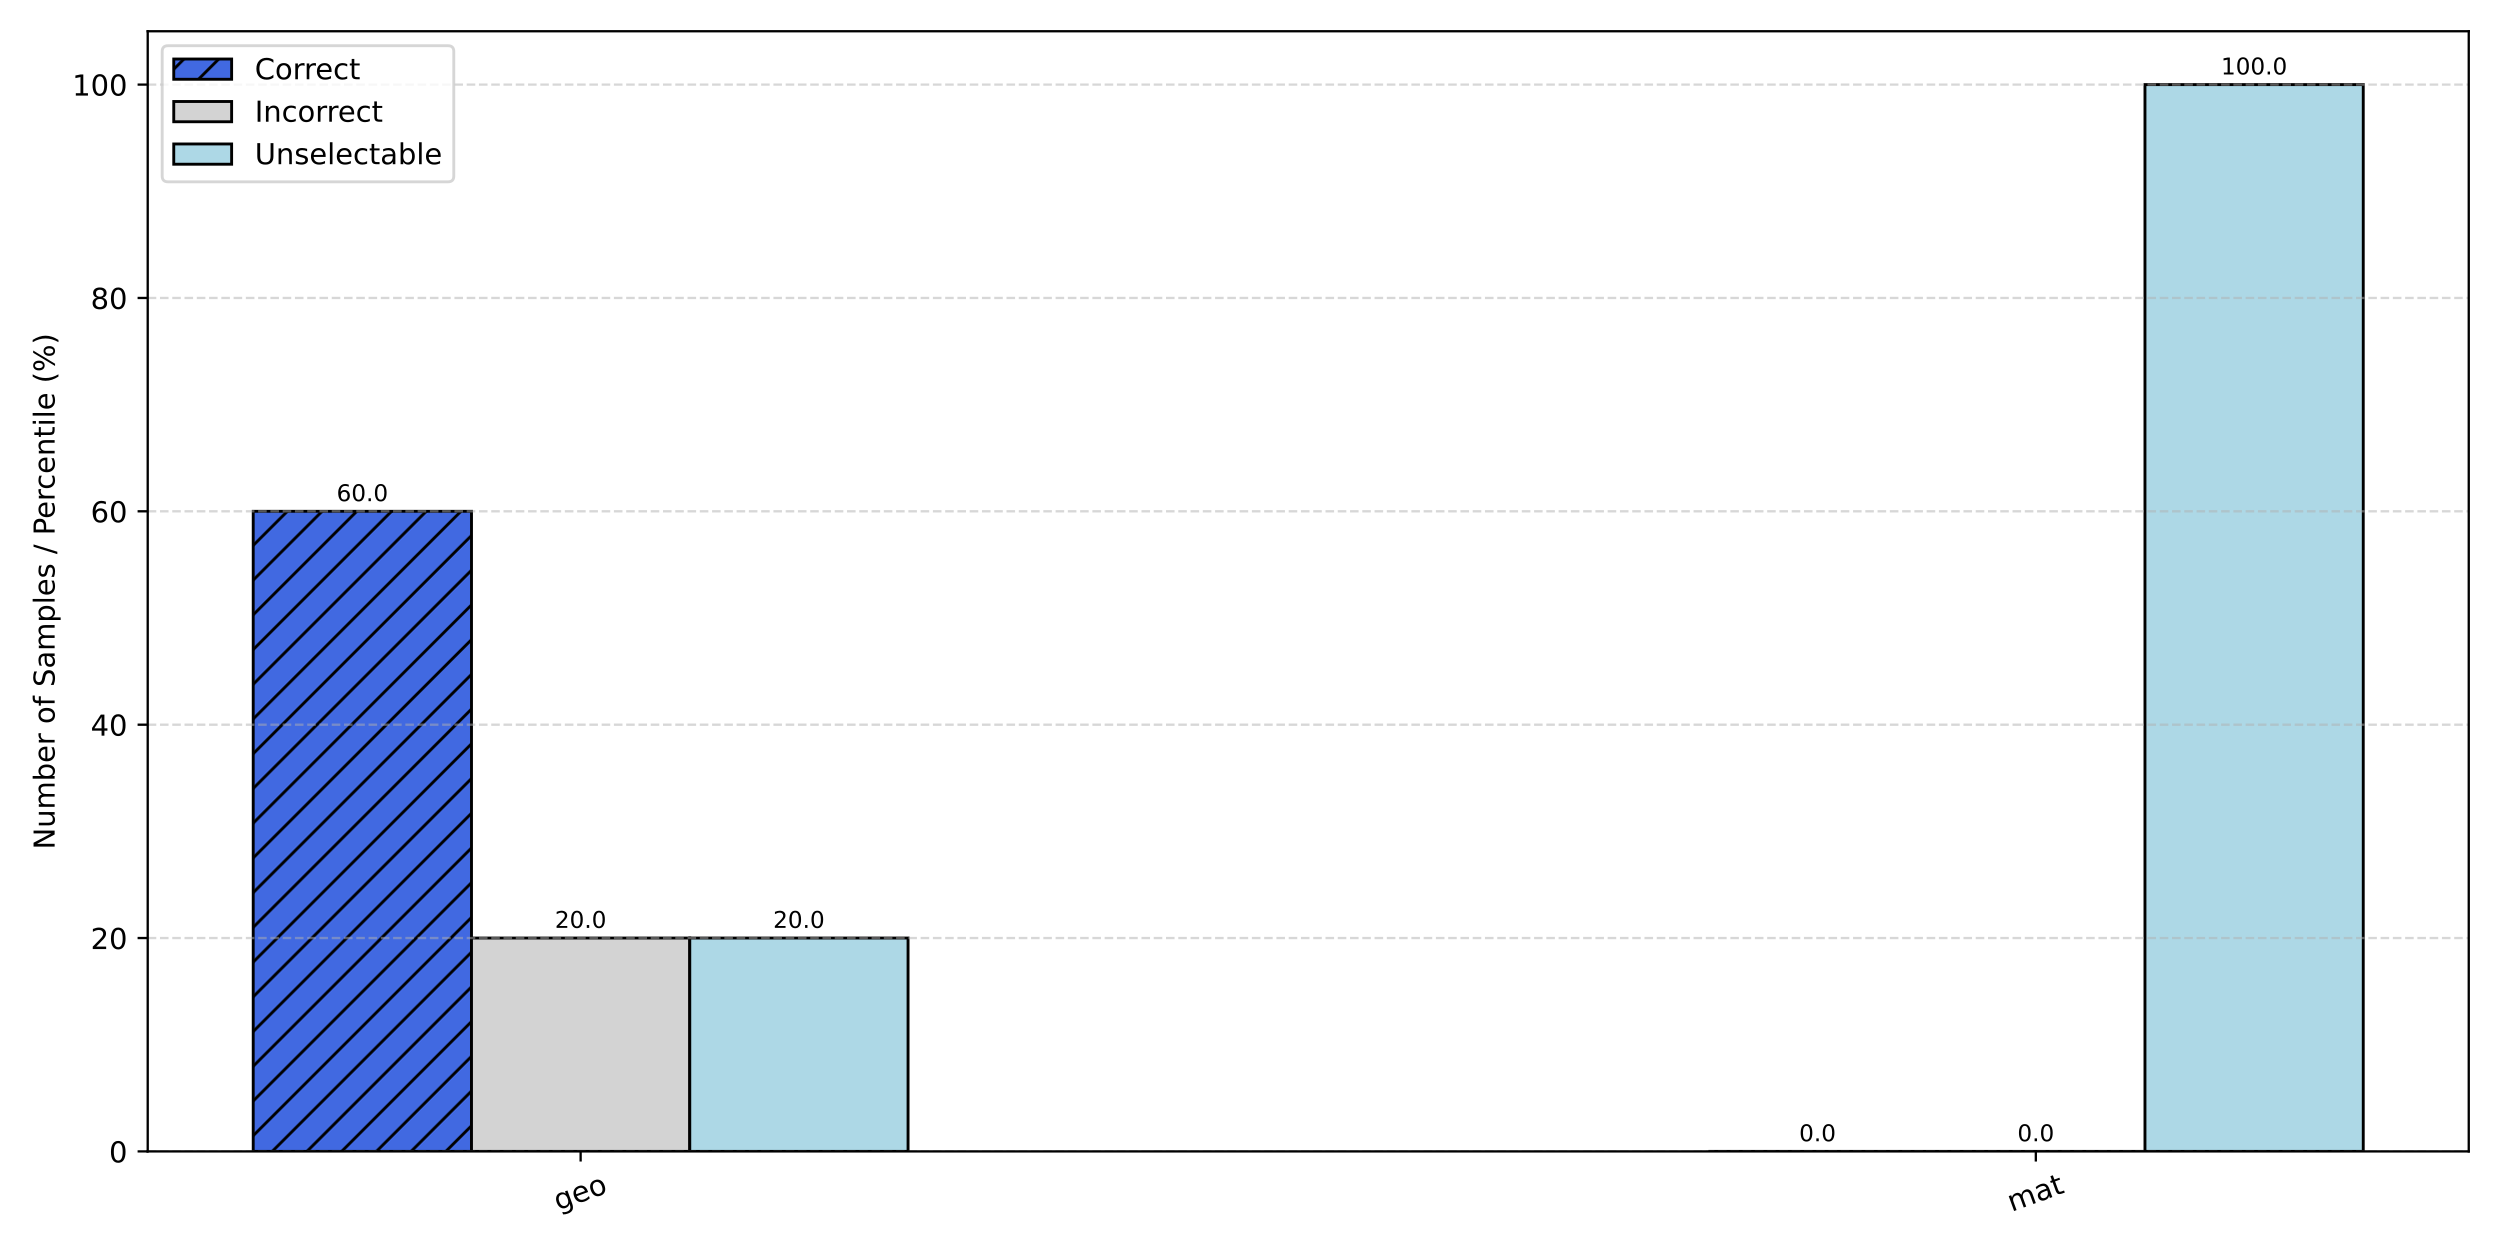
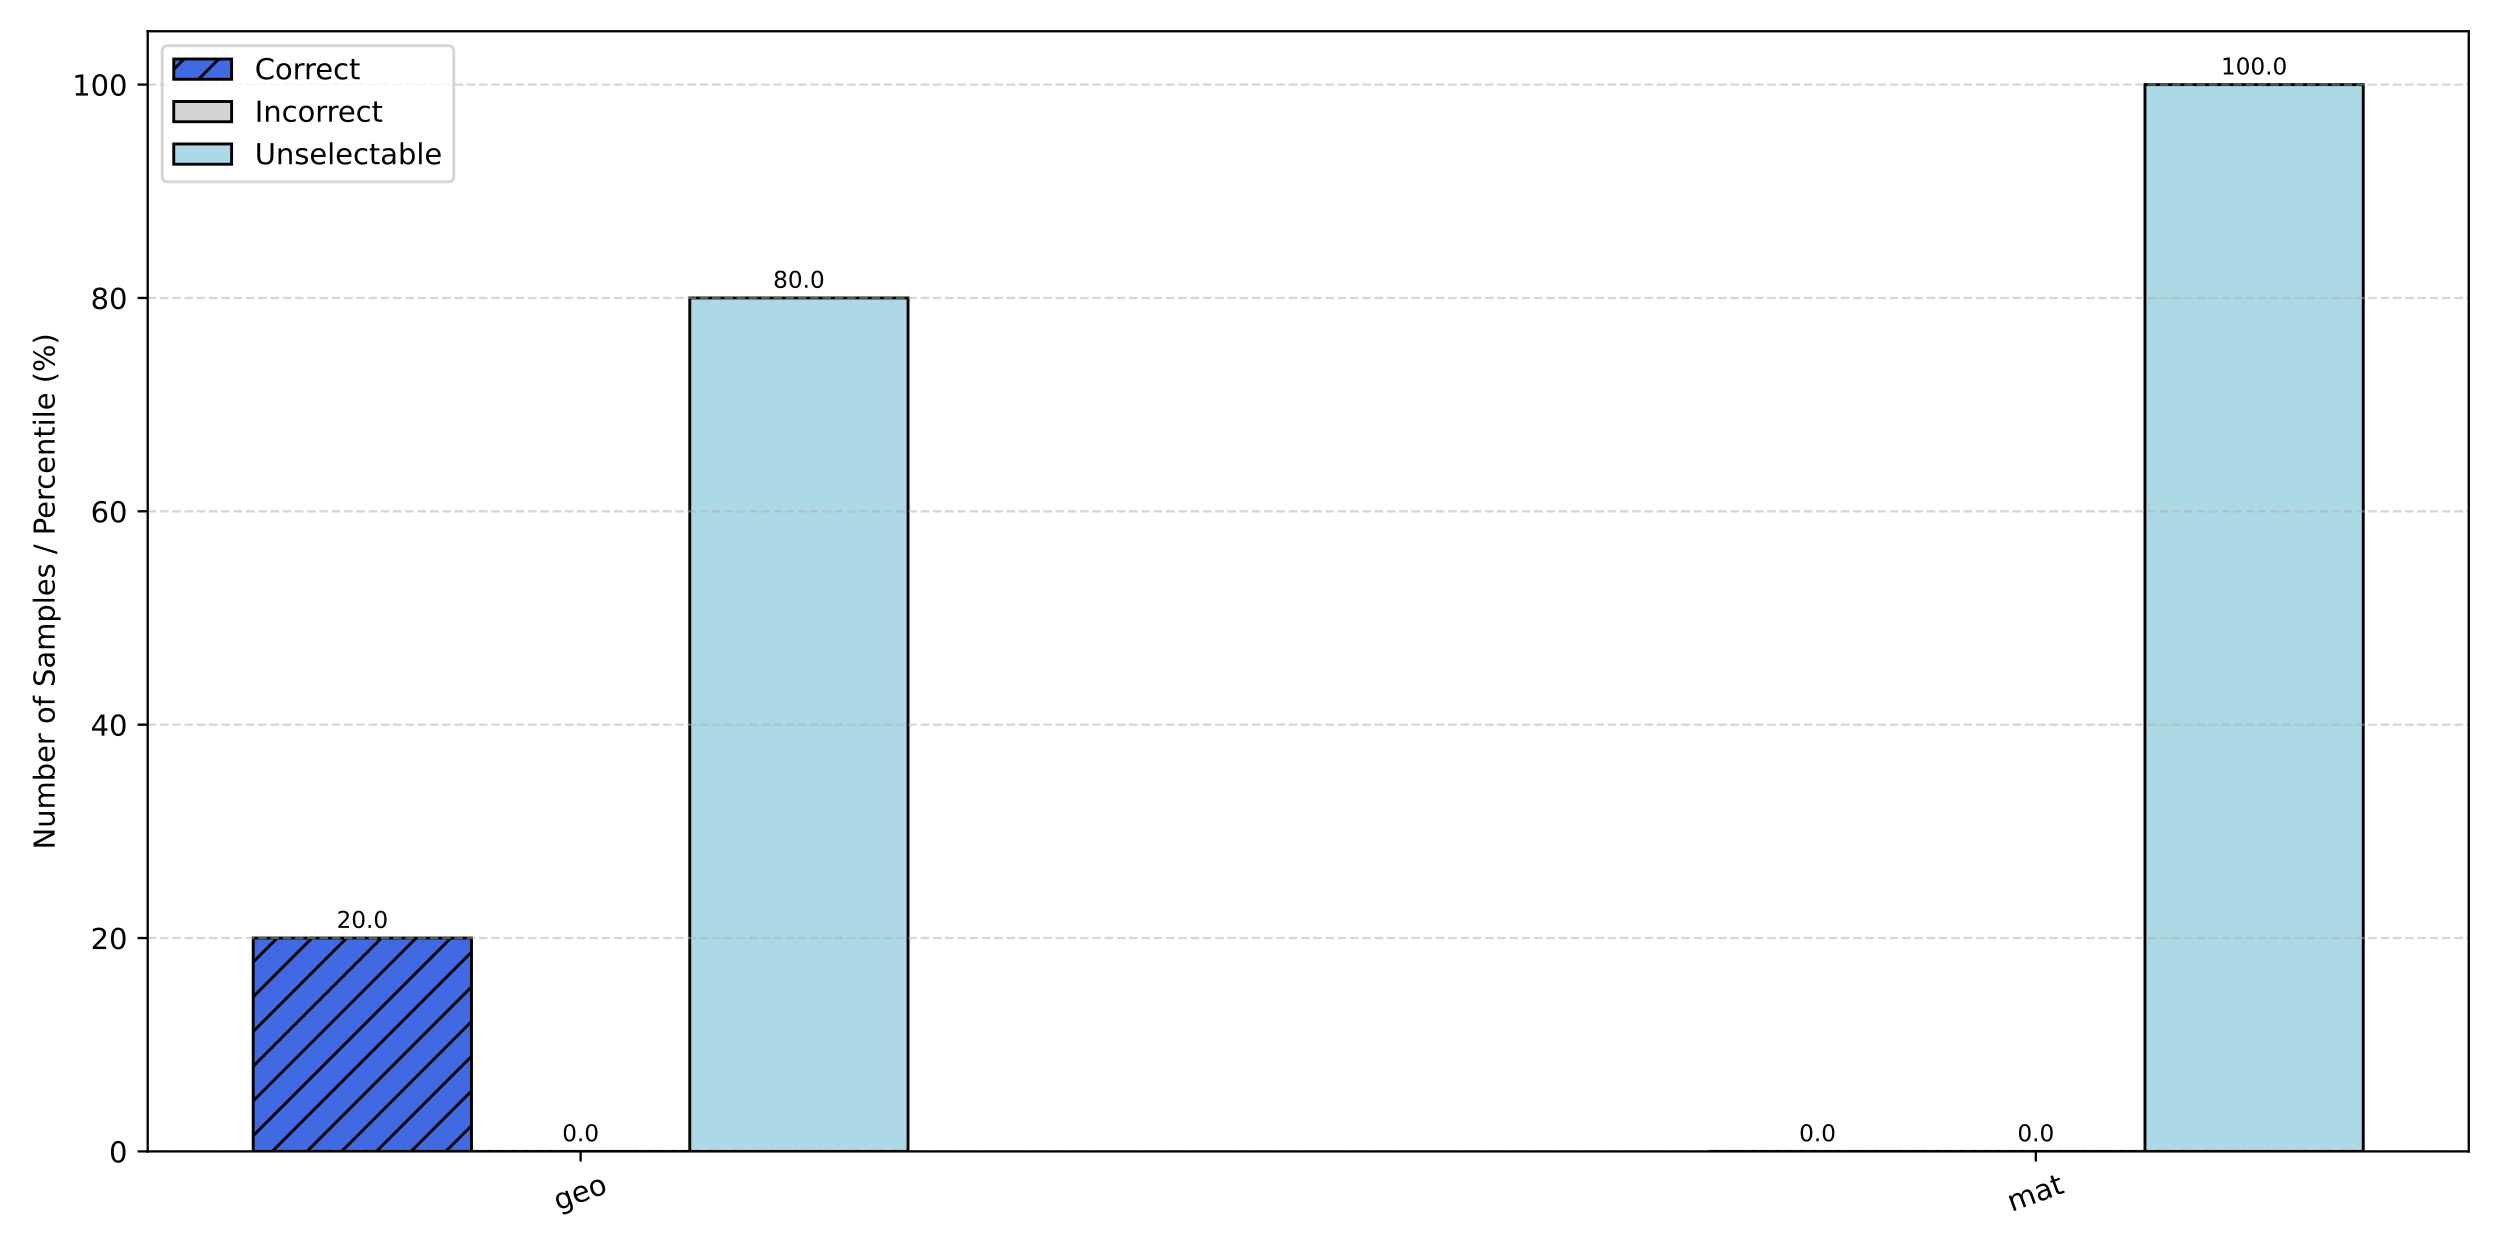
<svg xmlns="http://www.w3.org/2000/svg" xmlns:xlink="http://www.w3.org/1999/xlink" width="864pt" height="432pt" viewBox="0 0 864 432" version="1.1">
  <defs>
    <style type="text/css">*{stroke-linejoin: round; stroke-linecap: butt}</style>
  </defs>
  <g id="figure_1">
    <g id="patch_1">
      <path d="M 0 432  L 864 432  L 864 0  L 0 0  z " style="fill: #ffffff" />
    </g>
    <g id="axes_1">
      <g id="patch_2">
        <path d="M 51.05 397.925  L 853.2 397.925  L 853.2 10.8  L 51.05 10.8  z " style="fill: #ffffff" />
      </g>
      <g id="patch_3">
-         <path d="M 87.511 397.925  L 162.949 397.925  L 162.949 176.711  L 87.511 176.711  z " clip-path="url(#p637eb52124)" style="fill: url(#h9c5ceef03a); stroke: #000000; stroke-linejoin: miter" />
+         <path d="M 87.511 397.925  L 162.949 397.925  L 162.949 324.187  L 87.511 324.187  z " clip-path="url(#p7fa73e9536)" style="fill: url(#hb786117724); stroke: #000000; stroke-linejoin: miter" />
      </g>
      <g id="patch_4">
-         <path d="M 590.427 397.925  L 665.864 397.925  L 665.864 397.925  L 590.427 397.925  z " clip-path="url(#p637eb52124)" style="fill: url(#h9c5ceef03a); stroke: #000000; stroke-linejoin: miter" />
+         <path d="M 590.427 397.925  L 665.864 397.925  L 665.864 397.925  L 590.427 397.925  z " clip-path="url(#p7fa73e9536)" style="fill: url(#hb786117724); stroke: #000000; stroke-linejoin: miter" />
      </g>
      <g id="patch_5">
-         <path d="M 162.949 397.925  L 238.386 397.925  L 238.386 324.187  L 162.949 324.187  z " clip-path="url(#p637eb52124)" style="fill: #d3d3d3; stroke: #000000; stroke-linejoin: miter" />
+         <path d="M 162.949 397.925  L 238.386 397.925  L 238.386 397.925  L 162.949 397.925  z " clip-path="url(#p7fa73e9536)" style="fill: #d3d3d3; stroke: #000000; stroke-linejoin: miter" />
      </g>
      <g id="patch_6">
-         <path d="M 665.864 397.925  L 741.301 397.925  L 741.301 397.925  L 665.864 397.925  z " clip-path="url(#p637eb52124)" style="fill: #d3d3d3; stroke: #000000; stroke-linejoin: miter" />
+         <path d="M 665.864 397.925  L 741.301 397.925  L 741.301 397.925  L 665.864 397.925  z " clip-path="url(#p7fa73e9536)" style="fill: #d3d3d3; stroke: #000000; stroke-linejoin: miter" />
      </g>
      <g id="patch_7">
-         <path d="M 238.386 397.925  L 313.823 397.925  L 313.823 324.187  L 238.386 324.187  z " clip-path="url(#p637eb52124)" style="fill: #add8e6; stroke: #000000; stroke-linejoin: miter" />
+         <path d="M 238.386 397.925  L 313.823 397.925  L 313.823 102.973  L 238.386 102.973  z " clip-path="url(#p7fa73e9536)" style="fill: #add8e6; stroke: #000000; stroke-linejoin: miter" />
      </g>
      <g id="patch_8">
-         <path d="M 741.301 397.925  L 816.739 397.925  L 816.739 29.235  L 741.301 29.235  z " clip-path="url(#p637eb52124)" style="fill: #add8e6; stroke: #000000; stroke-linejoin: miter" />
+         <path d="M 741.301 397.925  L 816.739 397.925  L 816.739 29.235  L 741.301 29.235  z " clip-path="url(#p7fa73e9536)" style="fill: #add8e6; stroke: #000000; stroke-linejoin: miter" />
      </g>
      <g id="matplotlib.axis_1">
        <g id="xtick_1">
          <g id="line2d_1">
            <defs>
-               <path id="m7e35234bfe" d="M 0 0  L 0 3.5  " style="stroke: #000000; stroke-width: 0.8" />
-             </defs>
-             <g>
-               <use xlink:href="#m7e35234bfe" x="200.667" y="397.925" style="stroke: #000000; stroke-width: 0.8" />
+               <path id="m354544e86c" d="M 0 0  L 0 3.5  " style="stroke: #000000; stroke-width: 0.8" />
+             </defs>
+             <g>
+               <use xlink:href="#m354544e86c" x="200.667" y="397.925" style="stroke: #000000; stroke-width: 0.8" />
            </g>
          </g>
          <g id="text_1">
            <g transform="translate(192.8624 418.4338) rotate(-20) scale(0.1 -0.1)">
              <defs>
                <path id="DejaVuSans-67" d="M 2906 1791  Q 2906 2416 2648 2759  Q 2391 3103 1925 3103  Q 1463 3103 1205 2759  Q 947 2416 947 1791  Q 947 1169 1205 825  Q 1463 481 1925 481  Q 2391 481 2648 825  Q 2906 1169 2906 1791  z M 3481 434  Q 3481 -459 3084 -895  Q 2688 -1331 1869 -1331  Q 1566 -1331 1297 -1286  Q 1028 -1241 775 -1147  L 775 -588  Q 1028 -725 1275 -790  Q 1522 -856 1778 -856  Q 2344 -856 2625 -561  Q 2906 -266 2906 331  L 2906 616  Q 2728 306 2450 153  Q 2172 0 1784 0  Q 1141 0 747 490  Q 353 981 353 1791  Q 353 2603 747 3093  Q 1141 3584 1784 3584  Q 2172 3584 2450 3431  Q 2728 3278 2906 2969  L 2906 3500  L 3481 3500  L 3481 434  z " transform="scale(0.015625)" />
                <path id="DejaVuSans-65" d="M 3597 1894  L 3597 1613  L 953 1613  Q 991 1019 1311 708  Q 1631 397 2203 397  Q 2534 397 2845 478  Q 3156 559 3463 722  L 3463 178  Q 3153 47 2828 -22  Q 2503 -91 2169 -91  Q 1331 -91 842 396  Q 353 884 353 1716  Q 353 2575 817 3079  Q 1281 3584 2069 3584  Q 2775 3584 3186 3129  Q 3597 2675 3597 1894  z M 3022 2063  Q 3016 2534 2758 2815  Q 2500 3097 2075 3097  Q 1594 3097 1305 2825  Q 1016 2553 972 2059  L 3022 2063  z " transform="scale(0.015625)" />
                <path id="DejaVuSans-6f" d="M 1959 3097  Q 1497 3097 1228 2736  Q 959 2375 959 1747  Q 959 1119 1226 758  Q 1494 397 1959 397  Q 2419 397 2687 759  Q 2956 1122 2956 1747  Q 2956 2369 2687 2733  Q 2419 3097 1959 3097  z M 1959 3584  Q 2709 3584 3137 3096  Q 3566 2609 3566 1747  Q 3566 888 3137 398  Q 2709 -91 1959 -91  Q 1206 -91 779 398  Q 353 888 353 1747  Q 353 2609 779 3096  Q 1206 3584 1959 3584  z " transform="scale(0.015625)" />
              </defs>
              <use xlink:href="#DejaVuSans-67" />
              <use xlink:href="#DejaVuSans-65" transform="translate(63.47656 0)" />
              <use xlink:href="#DejaVuSans-6f" transform="translate(125 0)" />
            </g>
          </g>
        </g>
        <g id="xtick_2">
          <g id="line2d_2">
            <g>
-               <use xlink:href="#m7e35234bfe" x="703.583" y="397.925" style="stroke: #000000; stroke-width: 0.8" />
+               <use xlink:href="#m354544e86c" x="703.583" y="397.925" style="stroke: #000000; stroke-width: 0.8" />
            </g>
          </g>
          <g id="text_2">
            <g transform="translate(695.2286 418.8336) rotate(-20) scale(0.1 -0.1)">
              <defs>
                <path id="DejaVuSans-6d" d="M 3328 2828  Q 3544 3216 3844 3400  Q 4144 3584 4550 3584  Q 5097 3584 5394 3201  Q 5691 2819 5691 2113  L 5691 0  L 5113 0  L 5113 2094  Q 5113 2597 4934 2840  Q 4756 3084 4391 3084  Q 3944 3084 3684 2787  Q 3425 2491 3425 1978  L 3425 0  L 2847 0  L 2847 2094  Q 2847 2600 2669 2842  Q 2491 3084 2119 3084  Q 1678 3084 1418 2786  Q 1159 2488 1159 1978  L 1159 0  L 581 0  L 581 3500  L 1159 3500  L 1159 2956  Q 1356 3278 1631 3431  Q 1906 3584 2284 3584  Q 2666 3584 2933 3390  Q 3200 3197 3328 2828  z " transform="scale(0.015625)" />
                <path id="DejaVuSans-61" d="M 2194 1759  Q 1497 1759 1228 1600  Q 959 1441 959 1056  Q 959 750 1161 570  Q 1363 391 1709 391  Q 2188 391 2477 730  Q 2766 1069 2766 1631  L 2766 1759  L 2194 1759  z M 3341 1997  L 3341 0  L 2766 0  L 2766 531  Q 2569 213 2275 61  Q 1981 -91 1556 -91  Q 1019 -91 701 211  Q 384 513 384 1019  Q 384 1609 779 1909  Q 1175 2209 1959 2209  L 2766 2209  L 2766 2266  Q 2766 2663 2505 2880  Q 2244 3097 1772 3097  Q 1472 3097 1187 3025  Q 903 2953 641 2809  L 641 3341  Q 956 3463 1253 3523  Q 1550 3584 1831 3584  Q 2591 3584 2966 3190  Q 3341 2797 3341 1997  z " transform="scale(0.015625)" />
                <path id="DejaVuSans-74" d="M 1172 4494  L 1172 3500  L 2356 3500  L 2356 3053  L 1172 3053  L 1172 1153  Q 1172 725 1289 603  Q 1406 481 1766 481  L 2356 481  L 2356 0  L 1766 0  Q 1100 0 847 248  Q 594 497 594 1153  L 594 3053  L 172 3053  L 172 3500  L 594 3500  L 594 4494  L 1172 4494  z " transform="scale(0.015625)" />
              </defs>
              <use xlink:href="#DejaVuSans-6d" />
              <use xlink:href="#DejaVuSans-61" transform="translate(97.41211 0)" />
              <use xlink:href="#DejaVuSans-74" transform="translate(158.6914 0)" />
            </g>
          </g>
        </g>
      </g>
      <g id="matplotlib.axis_2">
        <g id="ytick_1">
          <g id="line2d_3">
-             <path d="M 51.05 397.925  L 853.2 397.925  " clip-path="url(#p637eb52124)" style="fill: none; stroke-dasharray: 2.96,1.28; stroke-dashoffset: 0; stroke: #b0b0b0; stroke-opacity: 0.5; stroke-width: 0.8" />
+             <path d="M 51.05 397.925  L 853.2 397.925  " clip-path="url(#p7fa73e9536)" style="fill: none; stroke-dasharray: 2.96,1.28; stroke-dashoffset: 0; stroke: #b0b0b0; stroke-opacity: 0.5; stroke-width: 0.8" />
          </g>
          <g id="line2d_4">
            <defs>
-               <path id="mbb64a65365" d="M 0 0  L -3.5 0  " style="stroke: #000000; stroke-width: 0.8" />
-             </defs>
-             <g>
-               <use xlink:href="#mbb64a65365" x="51.05" y="397.925" style="stroke: #000000; stroke-width: 0.8" />
+               <path id="m15b16043b3" d="M 0 0  L -3.5 0  " style="stroke: #000000; stroke-width: 0.8" />
+             </defs>
+             <g>
+               <use xlink:href="#m15b16043b3" x="51.05" y="397.925" style="stroke: #000000; stroke-width: 0.8" />
            </g>
          </g>
          <g id="text_3">
            <g transform="translate(37.6875 401.7243) scale(0.1 -0.1)">
              <defs>
                <path id="DejaVuSans-30" d="M 2034 4250  Q 1547 4250 1301 3770  Q 1056 3291 1056 2328  Q 1056 1369 1301 889  Q 1547 409 2034 409  Q 2525 409 2770 889  Q 3016 1369 3016 2328  Q 3016 3291 2770 3770  Q 2525 4250 2034 4250  z M 2034 4750  Q 2819 4750 3233 4129  Q 3647 3509 3647 2328  Q 3647 1150 3233 529  Q 2819 -91 2034 -91  Q 1250 -91 836 529  Q 422 1150 422 2328  Q 422 3509 836 4129  Q 1250 4750 2034 4750  z " transform="scale(0.015625)" />
              </defs>
              <use xlink:href="#DejaVuSans-30" />
            </g>
          </g>
        </g>
        <g id="ytick_2">
          <g id="line2d_5">
-             <path d="M 51.05 324.187  L 853.2 324.187  " clip-path="url(#p637eb52124)" style="fill: none; stroke-dasharray: 2.96,1.28; stroke-dashoffset: 0; stroke: #b0b0b0; stroke-opacity: 0.5; stroke-width: 0.8" />
+             <path d="M 51.05 324.187  L 853.2 324.187  " clip-path="url(#p7fa73e9536)" style="fill: none; stroke-dasharray: 2.96,1.28; stroke-dashoffset: 0; stroke: #b0b0b0; stroke-opacity: 0.5; stroke-width: 0.8" />
          </g>
          <g id="line2d_6">
            <g>
-               <use xlink:href="#mbb64a65365" x="51.05" y="324.187" style="stroke: #000000; stroke-width: 0.8" />
+               <use xlink:href="#m15b16043b3" x="51.05" y="324.187" style="stroke: #000000; stroke-width: 0.8" />
            </g>
          </g>
          <g id="text_4">
            <g transform="translate(31.325 327.9862) scale(0.1 -0.1)">
              <defs>
                <path id="DejaVuSans-32" d="M 1228 531  L 3431 531  L 3431 0  L 469 0  L 469 531  Q 828 903 1448 1529  Q 2069 2156 2228 2338  Q 2531 2678 2651 2914  Q 2772 3150 2772 3378  Q 2772 3750 2511 3984  Q 2250 4219 1831 4219  Q 1534 4219 1204 4116  Q 875 4013 500 3803  L 500 4441  Q 881 4594 1212 4672  Q 1544 4750 1819 4750  Q 2544 4750 2975 4387  Q 3406 4025 3406 3419  Q 3406 3131 3298 2873  Q 3191 2616 2906 2266  Q 2828 2175 2409 1742  Q 1991 1309 1228 531  z " transform="scale(0.015625)" />
              </defs>
              <use xlink:href="#DejaVuSans-32" />
              <use xlink:href="#DejaVuSans-30" transform="translate(63.62305 0)" />
            </g>
          </g>
        </g>
        <g id="ytick_3">
          <g id="line2d_7">
-             <path d="M 51.05 250.449  L 853.2 250.449  " clip-path="url(#p637eb52124)" style="fill: none; stroke-dasharray: 2.96,1.28; stroke-dashoffset: 0; stroke: #b0b0b0; stroke-opacity: 0.5; stroke-width: 0.8" />
+             <path d="M 51.05 250.449  L 853.2 250.449  " clip-path="url(#p7fa73e9536)" style="fill: none; stroke-dasharray: 2.96,1.28; stroke-dashoffset: 0; stroke: #b0b0b0; stroke-opacity: 0.5; stroke-width: 0.8" />
          </g>
          <g id="line2d_8">
            <g>
-               <use xlink:href="#mbb64a65365" x="51.05" y="250.449" style="stroke: #000000; stroke-width: 0.8" />
+               <use xlink:href="#m15b16043b3" x="51.05" y="250.449" style="stroke: #000000; stroke-width: 0.8" />
            </g>
          </g>
          <g id="text_5">
            <g transform="translate(31.325 254.2481) scale(0.1 -0.1)">
              <defs>
                <path id="DejaVuSans-34" d="M 2419 4116  L 825 1625  L 2419 1625  L 2419 4116  z M 2253 4666  L 3047 4666  L 3047 1625  L 3713 1625  L 3713 1100  L 3047 1100  L 3047 0  L 2419 0  L 2419 1100  L 313 1100  L 313 1709  L 2253 4666  z " transform="scale(0.015625)" />
              </defs>
              <use xlink:href="#DejaVuSans-34" />
              <use xlink:href="#DejaVuSans-30" transform="translate(63.62305 0)" />
            </g>
          </g>
        </g>
        <g id="ytick_4">
          <g id="line2d_9">
-             <path d="M 51.05 176.711  L 853.2 176.711  " clip-path="url(#p637eb52124)" style="fill: none; stroke-dasharray: 2.96,1.28; stroke-dashoffset: 0; stroke: #b0b0b0; stroke-opacity: 0.5; stroke-width: 0.8" />
+             <path d="M 51.05 176.711  L 853.2 176.711  " clip-path="url(#p7fa73e9536)" style="fill: none; stroke-dasharray: 2.96,1.28; stroke-dashoffset: 0; stroke: #b0b0b0; stroke-opacity: 0.5; stroke-width: 0.8" />
          </g>
          <g id="line2d_10">
            <g>
-               <use xlink:href="#mbb64a65365" x="51.05" y="176.711" style="stroke: #000000; stroke-width: 0.8" />
+               <use xlink:href="#m15b16043b3" x="51.05" y="176.711" style="stroke: #000000; stroke-width: 0.8" />
            </g>
          </g>
          <g id="text_6">
            <g transform="translate(31.325 180.51) scale(0.1 -0.1)">
              <defs>
                <path id="DejaVuSans-36" d="M 2113 2584  Q 1688 2584 1439 2293  Q 1191 2003 1191 1497  Q 1191 994 1439 701  Q 1688 409 2113 409  Q 2538 409 2786 701  Q 3034 994 3034 1497  Q 3034 2003 2786 2293  Q 2538 2584 2113 2584  z M 3366 4563  L 3366 3988  Q 3128 4100 2886 4159  Q 2644 4219 2406 4219  Q 1781 4219 1451 3797  Q 1122 3375 1075 2522  Q 1259 2794 1537 2939  Q 1816 3084 2150 3084  Q 2853 3084 3261 2657  Q 3669 2231 3669 1497  Q 3669 778 3244 343  Q 2819 -91 2113 -91  Q 1303 -91 875 529  Q 447 1150 447 2328  Q 447 3434 972 4092  Q 1497 4750 2381 4750  Q 2619 4750 2861 4703  Q 3103 4656 3366 4563  z " transform="scale(0.015625)" />
              </defs>
              <use xlink:href="#DejaVuSans-36" />
              <use xlink:href="#DejaVuSans-30" transform="translate(63.62305 0)" />
            </g>
          </g>
        </g>
        <g id="ytick_5">
          <g id="line2d_11">
-             <path d="M 51.05 102.973  L 853.2 102.973  " clip-path="url(#p637eb52124)" style="fill: none; stroke-dasharray: 2.96,1.28; stroke-dashoffset: 0; stroke: #b0b0b0; stroke-opacity: 0.5; stroke-width: 0.8" />
+             <path d="M 51.05 102.973  L 853.2 102.973  " clip-path="url(#p7fa73e9536)" style="fill: none; stroke-dasharray: 2.96,1.28; stroke-dashoffset: 0; stroke: #b0b0b0; stroke-opacity: 0.5; stroke-width: 0.8" />
          </g>
          <g id="line2d_12">
            <g>
-               <use xlink:href="#mbb64a65365" x="51.05" y="102.973" style="stroke: #000000; stroke-width: 0.8" />
+               <use xlink:href="#m15b16043b3" x="51.05" y="102.973" style="stroke: #000000; stroke-width: 0.8" />
            </g>
          </g>
          <g id="text_7">
            <g transform="translate(31.325 106.7719) scale(0.1 -0.1)">
              <defs>
                <path id="DejaVuSans-38" d="M 2034 2216  Q 1584 2216 1326 1975  Q 1069 1734 1069 1313  Q 1069 891 1326 650  Q 1584 409 2034 409  Q 2484 409 2743 651  Q 3003 894 3003 1313  Q 3003 1734 2745 1975  Q 2488 2216 2034 2216  z M 1403 2484  Q 997 2584 770 2862  Q 544 3141 544 3541  Q 544 4100 942 4425  Q 1341 4750 2034 4750  Q 2731 4750 3128 4425  Q 3525 4100 3525 3541  Q 3525 3141 3298 2862  Q 3072 2584 2669 2484  Q 3125 2378 3379 2068  Q 3634 1759 3634 1313  Q 3634 634 3220 271  Q 2806 -91 2034 -91  Q 1263 -91 848 271  Q 434 634 434 1313  Q 434 1759 690 2068  Q 947 2378 1403 2484  z M 1172 3481  Q 1172 3119 1398 2916  Q 1625 2713 2034 2713  Q 2441 2713 2670 2916  Q 2900 3119 2900 3481  Q 2900 3844 2670 4047  Q 2441 4250 2034 4250  Q 1625 4250 1398 4047  Q 1172 3844 1172 3481  z " transform="scale(0.015625)" />
              </defs>
              <use xlink:href="#DejaVuSans-38" />
              <use xlink:href="#DejaVuSans-30" transform="translate(63.62305 0)" />
            </g>
          </g>
        </g>
        <g id="ytick_6">
          <g id="line2d_13">
-             <path d="M 51.05 29.235  L 853.2 29.235  " clip-path="url(#p637eb52124)" style="fill: none; stroke-dasharray: 2.96,1.28; stroke-dashoffset: 0; stroke: #b0b0b0; stroke-opacity: 0.5; stroke-width: 0.8" />
+             <path d="M 51.05 29.235  L 853.2 29.235  " clip-path="url(#p7fa73e9536)" style="fill: none; stroke-dasharray: 2.96,1.28; stroke-dashoffset: 0; stroke: #b0b0b0; stroke-opacity: 0.5; stroke-width: 0.8" />
          </g>
          <g id="line2d_14">
            <g>
-               <use xlink:href="#mbb64a65365" x="51.05" y="29.235" style="stroke: #000000; stroke-width: 0.8" />
+               <use xlink:href="#m15b16043b3" x="51.05" y="29.235" style="stroke: #000000; stroke-width: 0.8" />
            </g>
          </g>
          <g id="text_8">
            <g transform="translate(24.9625 33.03375) scale(0.1 -0.1)">
              <defs>
                <path id="DejaVuSans-31" d="M 794 531  L 1825 531  L 1825 4091  L 703 3866  L 703 4441  L 1819 4666  L 2450 4666  L 2450 531  L 3481 531  L 3481 0  L 794 0  L 794 531  z " transform="scale(0.015625)" />
              </defs>
              <use xlink:href="#DejaVuSans-31" />
              <use xlink:href="#DejaVuSans-30" transform="translate(63.62305 0)" />
              <use xlink:href="#DejaVuSans-30" transform="translate(127.2461 0)" />
            </g>
          </g>
        </g>
        <g id="text_9">
          <g transform="translate(18.88281 293.5657) rotate(-90) scale(0.1 -0.1)">
            <defs>
              <path id="DejaVuSans-4e" d="M 628 4666  L 1478 4666  L 3547 763  L 3547 4666  L 4159 4666  L 4159 0  L 3309 0  L 1241 3903  L 1241 0  L 628 0  L 628 4666  z " transform="scale(0.015625)" />
              <path id="DejaVuSans-75" d="M 544 1381  L 544 3500  L 1119 3500  L 1119 1403  Q 1119 906 1312 657  Q 1506 409 1894 409  Q 2359 409 2629 706  Q 2900 1003 2900 1516  L 2900 3500  L 3475 3500  L 3475 0  L 2900 0  L 2900 538  Q 2691 219 2414 64  Q 2138 -91 1772 -91  Q 1169 -91 856 284  Q 544 659 544 1381  z M 1991 3584  L 1991 3584  z " transform="scale(0.015625)" />
              <path id="DejaVuSans-62" d="M 3116 1747  Q 3116 2381 2855 2742  Q 2594 3103 2138 3103  Q 1681 3103 1420 2742  Q 1159 2381 1159 1747  Q 1159 1113 1420 752  Q 1681 391 2138 391  Q 2594 391 2855 752  Q 3116 1113 3116 1747  z M 1159 2969  Q 1341 3281 1617 3432  Q 1894 3584 2278 3584  Q 2916 3584 3314 3078  Q 3713 2572 3713 1747  Q 3713 922 3314 415  Q 2916 -91 2278 -91  Q 1894 -91 1617 61  Q 1341 213 1159 525  L 1159 0  L 581 0  L 581 4863  L 1159 4863  L 1159 2969  z " transform="scale(0.015625)" />
              <path id="DejaVuSans-72" d="M 2631 2963  Q 2534 3019 2420 3045  Q 2306 3072 2169 3072  Q 1681 3072 1420 2755  Q 1159 2438 1159 1844  L 1159 0  L 581 0  L 581 3500  L 1159 3500  L 1159 2956  Q 1341 3275 1631 3429  Q 1922 3584 2338 3584  Q 2397 3584 2469 3576  Q 2541 3569 2628 3553  L 2631 2963  z " transform="scale(0.015625)" />
              <path id="DejaVuSans-20" transform="scale(0.015625)" />
              <path id="DejaVuSans-66" d="M 2375 4863  L 2375 4384  L 1825 4384  Q 1516 4384 1395 4259  Q 1275 4134 1275 3809  L 1275 3500  L 2222 3500  L 2222 3053  L 1275 3053  L 1275 0  L 697 0  L 697 3053  L 147 3053  L 147 3500  L 697 3500  L 697 3744  Q 697 4328 969 4595  Q 1241 4863 1831 4863  L 2375 4863  z " transform="scale(0.015625)" />
              <path id="DejaVuSans-53" d="M 3425 4513  L 3425 3897  Q 3066 4069 2747 4153  Q 2428 4238 2131 4238  Q 1616 4238 1336 4038  Q 1056 3838 1056 3469  Q 1056 3159 1242 3001  Q 1428 2844 1947 2747  L 2328 2669  Q 3034 2534 3370 2195  Q 3706 1856 3706 1288  Q 3706 609 3251 259  Q 2797 -91 1919 -91  Q 1588 -91 1214 -16  Q 841 59 441 206  L 441 856  Q 825 641 1194 531  Q 1563 422 1919 422  Q 2459 422 2753 634  Q 3047 847 3047 1241  Q 3047 1584 2836 1778  Q 2625 1972 2144 2069  L 1759 2144  Q 1053 2284 737 2584  Q 422 2884 422 3419  Q 422 4038 858 4394  Q 1294 4750 2059 4750  Q 2388 4750 2728 4690  Q 3069 4631 3425 4513  z " transform="scale(0.015625)" />
              <path id="DejaVuSans-70" d="M 1159 525  L 1159 -1331  L 581 -1331  L 581 3500  L 1159 3500  L 1159 2969  Q 1341 3281 1617 3432  Q 1894 3584 2278 3584  Q 2916 3584 3314 3078  Q 3713 2572 3713 1747  Q 3713 922 3314 415  Q 2916 -91 2278 -91  Q 1894 -91 1617 61  Q 1341 213 1159 525  z M 3116 1747  Q 3116 2381 2855 2742  Q 2594 3103 2138 3103  Q 1681 3103 1420 2742  Q 1159 2381 1159 1747  Q 1159 1113 1420 752  Q 1681 391 2138 391  Q 2594 391 2855 752  Q 3116 1113 3116 1747  z " transform="scale(0.015625)" />
              <path id="DejaVuSans-6c" d="M 603 4863  L 1178 4863  L 1178 0  L 603 0  L 603 4863  z " transform="scale(0.015625)" />
              <path id="DejaVuSans-73" d="M 2834 3397  L 2834 2853  Q 2591 2978 2328 3040  Q 2066 3103 1784 3103  Q 1356 3103 1142 2972  Q 928 2841 928 2578  Q 928 2378 1081 2264  Q 1234 2150 1697 2047  L 1894 2003  Q 2506 1872 2764 1633  Q 3022 1394 3022 966  Q 3022 478 2636 193  Q 2250 -91 1575 -91  Q 1294 -91 989 -36  Q 684 19 347 128  L 347 722  Q 666 556 975 473  Q 1284 391 1588 391  Q 1994 391 2212 530  Q 2431 669 2431 922  Q 2431 1156 2273 1281  Q 2116 1406 1581 1522  L 1381 1569  Q 847 1681 609 1914  Q 372 2147 372 2553  Q 372 3047 722 3315  Q 1072 3584 1716 3584  Q 2034 3584 2315 3537  Q 2597 3491 2834 3397  z " transform="scale(0.015625)" />
              <path id="DejaVuSans-2f" d="M 1625 4666  L 2156 4666  L 531 -594  L 0 -594  L 1625 4666  z " transform="scale(0.015625)" />
              <path id="DejaVuSans-50" d="M 1259 4147  L 1259 2394  L 2053 2394  Q 2494 2394 2734 2622  Q 2975 2850 2975 3272  Q 2975 3691 2734 3919  Q 2494 4147 2053 4147  L 1259 4147  z M 628 4666  L 2053 4666  Q 2838 4666 3239 4311  Q 3641 3956 3641 3272  Q 3641 2581 3239 2228  Q 2838 1875 2053 1875  L 1259 1875  L 1259 0  L 628 0  L 628 4666  z " transform="scale(0.015625)" />
              <path id="DejaVuSans-63" d="M 3122 3366  L 3122 2828  Q 2878 2963 2633 3030  Q 2388 3097 2138 3097  Q 1578 3097 1268 2742  Q 959 2388 959 1747  Q 959 1106 1268 751  Q 1578 397 2138 397  Q 2388 397 2633 464  Q 2878 531 3122 666  L 3122 134  Q 2881 22 2623 -34  Q 2366 -91 2075 -91  Q 1284 -91 818 406  Q 353 903 353 1747  Q 353 2603 823 3093  Q 1294 3584 2113 3584  Q 2378 3584 2631 3529  Q 2884 3475 3122 3366  z " transform="scale(0.015625)" />
              <path id="DejaVuSans-6e" d="M 3513 2113  L 3513 0  L 2938 0  L 2938 2094  Q 2938 2591 2744 2837  Q 2550 3084 2163 3084  Q 1697 3084 1428 2787  Q 1159 2491 1159 1978  L 1159 0  L 581 0  L 581 3500  L 1159 3500  L 1159 2956  Q 1366 3272 1645 3428  Q 1925 3584 2291 3584  Q 2894 3584 3203 3211  Q 3513 2838 3513 2113  z " transform="scale(0.015625)" />
              <path id="DejaVuSans-69" d="M 603 3500  L 1178 3500  L 1178 0  L 603 0  L 603 3500  z M 603 4863  L 1178 4863  L 1178 4134  L 603 4134  L 603 4863  z " transform="scale(0.015625)" />
              <path id="DejaVuSans-28" d="M 1984 4856  Q 1566 4138 1362 3434  Q 1159 2731 1159 2009  Q 1159 1288 1364 580  Q 1569 -128 1984 -844  L 1484 -844  Q 1016 -109 783 600  Q 550 1309 550 2009  Q 550 2706 781 3412  Q 1013 4119 1484 4856  L 1984 4856  z " transform="scale(0.015625)" />
              <path id="DejaVuSans-25" d="M 4653 2053  Q 4381 2053 4226 1822  Q 4072 1591 4072 1178  Q 4072 772 4226 539  Q 4381 306 4653 306  Q 4919 306 5073 539  Q 5228 772 5228 1178  Q 5228 1588 5073 1820  Q 4919 2053 4653 2053  z M 4653 2450  Q 5147 2450 5437 2106  Q 5728 1763 5728 1178  Q 5728 594 5436 251  Q 5144 -91 4653 -91  Q 4153 -91 3862 251  Q 3572 594 3572 1178  Q 3572 1766 3864 2108  Q 4156 2450 4653 2450  z M 1428 4353  Q 1159 4353 1004 4120  Q 850 3888 850 3481  Q 850 3069 1003 2837  Q 1156 2606 1428 2606  Q 1700 2606 1854 2837  Q 2009 3069 2009 3481  Q 2009 3884 1853 4118  Q 1697 4353 1428 4353  z M 4250 4750  L 4750 4750  L 1831 -91  L 1331 -91  L 4250 4750  z M 1428 4750  Q 1922 4750 2215 4408  Q 2509 4066 2509 3481  Q 2509 2891 2217 2550  Q 1925 2209 1428 2209  Q 931 2209 642 2551  Q 353 2894 353 3481  Q 353 4063 643 4406  Q 934 4750 1428 4750  z " transform="scale(0.015625)" />
              <path id="DejaVuSans-29" d="M 513 4856  L 1013 4856  Q 1481 4119 1714 3412  Q 1947 2706 1947 2009  Q 1947 1309 1714 600  Q 1481 -109 1013 -844  L 513 -844  Q 928 -128 1133 580  Q 1338 1288 1338 2009  Q 1338 2731 1133 3434  Q 928 4138 513 4856  z " transform="scale(0.015625)" />
            </defs>
            <use xlink:href="#DejaVuSans-4e" />
            <use xlink:href="#DejaVuSans-75" transform="translate(74.80469 0)" />
            <use xlink:href="#DejaVuSans-6d" transform="translate(138.1836 0)" />
            <use xlink:href="#DejaVuSans-62" transform="translate(235.5957 0)" />
            <use xlink:href="#DejaVuSans-65" transform="translate(299.0723 0)" />
            <use xlink:href="#DejaVuSans-72" transform="translate(360.5957 0)" />
            <use xlink:href="#DejaVuSans-20" transform="translate(401.709 0)" />
            <use xlink:href="#DejaVuSans-6f" transform="translate(433.4961 0)" />
            <use xlink:href="#DejaVuSans-66" transform="translate(494.6777 0)" />
            <use xlink:href="#DejaVuSans-20" transform="translate(529.8828 0)" />
            <use xlink:href="#DejaVuSans-53" transform="translate(561.6699 0)" />
            <use xlink:href="#DejaVuSans-61" transform="translate(625.1465 0)" />
            <use xlink:href="#DejaVuSans-6d" transform="translate(686.4258 0)" />
            <use xlink:href="#DejaVuSans-70" transform="translate(783.8379 0)" />
            <use xlink:href="#DejaVuSans-6c" transform="translate(847.3145 0)" />
            <use xlink:href="#DejaVuSans-65" transform="translate(875.0977 0)" />
            <use xlink:href="#DejaVuSans-73" transform="translate(936.6211 0)" />
            <use xlink:href="#DejaVuSans-20" transform="translate(988.7207 0)" />
            <use xlink:href="#DejaVuSans-2f" transform="translate(1020.508 0)" />
            <use xlink:href="#DejaVuSans-20" transform="translate(1054.199 0)" />
            <use xlink:href="#DejaVuSans-50" transform="translate(1085.986 0)" />
            <use xlink:href="#DejaVuSans-65" transform="translate(1142.664 0)" />
            <use xlink:href="#DejaVuSans-72" transform="translate(1204.188 0)" />
            <use xlink:href="#DejaVuSans-63" transform="translate(1243.051 0)" />
            <use xlink:href="#DejaVuSans-65" transform="translate(1298.031 0)" />
            <use xlink:href="#DejaVuSans-6e" transform="translate(1359.555 0)" />
            <use xlink:href="#DejaVuSans-74" transform="translate(1422.934 0)" />
            <use xlink:href="#DejaVuSans-69" transform="translate(1462.143 0)" />
            <use xlink:href="#DejaVuSans-6c" transform="translate(1489.926 0)" />
            <use xlink:href="#DejaVuSans-65" transform="translate(1517.709 0)" />
            <use xlink:href="#DejaVuSans-20" transform="translate(1579.232 0)" />
            <use xlink:href="#DejaVuSans-28" transform="translate(1611.02 0)" />
            <use xlink:href="#DejaVuSans-25" transform="translate(1650.033 0)" />
            <use xlink:href="#DejaVuSans-29" transform="translate(1745.053 0)" />
          </g>
        </g>
      </g>
      <g id="patch_9">
        <path d="M 51.05 397.925  L 51.05 10.8  " style="fill: none; stroke: #000000; stroke-width: 0.8; stroke-linejoin: miter; stroke-linecap: square" />
      </g>
      <g id="patch_10">
        <path d="M 853.2 397.925  L 853.2 10.8  " style="fill: none; stroke: #000000; stroke-width: 0.8; stroke-linejoin: miter; stroke-linecap: square" />
      </g>
      <g id="patch_11">
        <path d="M 51.05 397.925  L 853.2 397.925  " style="fill: none; stroke: #000000; stroke-width: 0.8; stroke-linejoin: miter; stroke-linecap: square" />
      </g>
      <g id="patch_12">
        <path d="M 51.05 10.8  L 853.2 10.8  " style="fill: none; stroke: #000000; stroke-width: 0.8; stroke-linejoin: miter; stroke-linecap: square" />
      </g>
      <g id="text_10">
-         <g transform="translate(116.3238 173.2036) scale(0.08 -0.08)">
+         <g transform="translate(116.3238 320.6798) scale(0.08 -0.08)">
          <defs>
            <path id="DejaVuSans-2e" d="M 684 794  L 1344 794  L 1344 0  L 684 0  L 684 794  z " transform="scale(0.015625)" />
          </defs>
-           <use xlink:href="#DejaVuSans-36" />
+           <use xlink:href="#DejaVuSans-32" />
          <use xlink:href="#DejaVuSans-30" transform="translate(63.62305 0)" />
          <use xlink:href="#DejaVuSans-2e" transform="translate(127.2461 0)" />
          <use xlink:href="#DejaVuSans-30" transform="translate(159.0332 0)" />
        </g>
      </g>
      <g id="text_11">
        <g transform="translate(621.7841 394.4179) scale(0.08 -0.08)">
          <use xlink:href="#DejaVuSans-30" />
          <use xlink:href="#DejaVuSans-2e" transform="translate(63.62305 0)" />
          <use xlink:href="#DejaVuSans-30" transform="translate(95.41016 0)" />
        </g>
      </g>
      <g id="text_12">
-         <g transform="translate(191.7611 320.6798) scale(0.08 -0.08)">
-           <use xlink:href="#DejaVuSans-32" />
-           <use xlink:href="#DejaVuSans-30" transform="translate(63.62305 0)" />
-           <use xlink:href="#DejaVuSans-2e" transform="translate(127.2461 0)" />
-           <use xlink:href="#DejaVuSans-30" transform="translate(159.0332 0)" />
+         <g transform="translate(194.3061 394.4179) scale(0.08 -0.08)">
+           <use xlink:href="#DejaVuSans-30" />
+           <use xlink:href="#DejaVuSans-2e" transform="translate(63.62305 0)" />
+           <use xlink:href="#DejaVuSans-30" transform="translate(95.41016 0)" />
        </g>
      </g>
      <g id="text_13">
        <g transform="translate(697.2214 394.4179) scale(0.08 -0.08)">
          <use xlink:href="#DejaVuSans-30" />
          <use xlink:href="#DejaVuSans-2e" transform="translate(63.62305 0)" />
          <use xlink:href="#DejaVuSans-30" transform="translate(95.41016 0)" />
        </g>
      </g>
      <g id="text_14">
-         <g transform="translate(267.1984 320.6798) scale(0.08 -0.08)">
-           <use xlink:href="#DejaVuSans-32" />
+         <g transform="translate(267.1984 99.46544) scale(0.08 -0.08)">
+           <use xlink:href="#DejaVuSans-38" />
          <use xlink:href="#DejaVuSans-30" transform="translate(63.62305 0)" />
          <use xlink:href="#DejaVuSans-2e" transform="translate(127.2461 0)" />
          <use xlink:href="#DejaVuSans-30" transform="translate(159.0332 0)" />
        </g>
      </g>
      <g id="text_15">
        <g transform="translate(767.5687 25.72733) scale(0.08 -0.08)">
          <use xlink:href="#DejaVuSans-31" />
          <use xlink:href="#DejaVuSans-30" transform="translate(63.62305 0)" />
          <use xlink:href="#DejaVuSans-30" transform="translate(127.2461 0)" />
          <use xlink:href="#DejaVuSans-2e" transform="translate(190.8691 0)" />
          <use xlink:href="#DejaVuSans-30" transform="translate(222.6562 0)" />
        </g>
      </g>
      <g id="legend_1">
        <g id="patch_13">
          <path d="M 58.05 62.834  L 154.827 62.834  Q 156.827 62.834 156.827 60.834  L 156.827 17.8  Q 156.827 15.8 154.827 15.8  L 58.05 15.8  Q 56.05 15.8 56.05 17.8  L 56.05 60.834  Q 56.05 62.834 58.05 62.834  z " style="fill: #ffffff; opacity: 0.8; stroke: #cccccc; stroke-linejoin: miter" />
        </g>
        <g id="patch_14">
-           <path d="M 60.05 27.398  L 80.05 27.398  L 80.05 20.398  L 60.05 20.398  z " style="fill: url(#h9c5ceef03a); stroke: #000000; stroke-linejoin: miter" />
+           <path d="M 60.05 27.398  L 80.05 27.398  L 80.05 20.398  L 60.05 20.398  z " style="fill: url(#hb786117724); stroke: #000000; stroke-linejoin: miter" />
        </g>
        <g id="text_16">
          <g transform="translate(88.05 27.39844) scale(0.1 -0.1)">
            <defs>
              <path id="DejaVuSans-43" d="M 4122 4306  L 4122 3641  Q 3803 3938 3442 4084  Q 3081 4231 2675 4231  Q 1875 4231 1450 3742  Q 1025 3253 1025 2328  Q 1025 1406 1450 917  Q 1875 428 2675 428  Q 3081 428 3442 575  Q 3803 722 4122 1019  L 4122 359  Q 3791 134 3420 21  Q 3050 -91 2638 -91  Q 1578 -91 968 557  Q 359 1206 359 2328  Q 359 3453 968 4101  Q 1578 4750 2638 4750  Q 3056 4750 3426 4639  Q 3797 4528 4122 4306  z " transform="scale(0.015625)" />
            </defs>
            <use xlink:href="#DejaVuSans-43" />
            <use xlink:href="#DejaVuSans-6f" transform="translate(69.82422 0)" />
            <use xlink:href="#DejaVuSans-72" transform="translate(131.0059 0)" />
            <use xlink:href="#DejaVuSans-72" transform="translate(170.3691 0)" />
            <use xlink:href="#DejaVuSans-65" transform="translate(209.2324 0)" />
            <use xlink:href="#DejaVuSans-63" transform="translate(270.7559 0)" />
            <use xlink:href="#DejaVuSans-74" transform="translate(325.7363 0)" />
          </g>
        </g>
        <g id="patch_15">
          <path d="M 60.05 42.077  L 80.05 42.077  L 80.05 35.077  L 60.05 35.077  z " style="fill: #d3d3d3; stroke: #000000; stroke-linejoin: miter" />
        </g>
        <g id="text_17">
          <g transform="translate(88.05 42.07656) scale(0.1 -0.1)">
            <defs>
              <path id="DejaVuSans-49" d="M 628 4666  L 1259 4666  L 1259 0  L 628 0  L 628 4666  z " transform="scale(0.015625)" />
            </defs>
            <use xlink:href="#DejaVuSans-49" />
            <use xlink:href="#DejaVuSans-6e" transform="translate(29.49219 0)" />
            <use xlink:href="#DejaVuSans-63" transform="translate(92.87109 0)" />
            <use xlink:href="#DejaVuSans-6f" transform="translate(147.8516 0)" />
            <use xlink:href="#DejaVuSans-72" transform="translate(209.0332 0)" />
            <use xlink:href="#DejaVuSans-72" transform="translate(248.3965 0)" />
            <use xlink:href="#DejaVuSans-65" transform="translate(287.2598 0)" />
            <use xlink:href="#DejaVuSans-63" transform="translate(348.7832 0)" />
            <use xlink:href="#DejaVuSans-74" transform="translate(403.7637 0)" />
          </g>
        </g>
        <g id="patch_16">
          <path d="M 60.05 56.755  L 80.05 56.755  L 80.05 49.755  L 60.05 49.755  z " style="fill: #add8e6; stroke: #000000; stroke-linejoin: miter" />
        </g>
        <g id="text_18">
          <g transform="translate(88.05 56.75469) scale(0.1 -0.1)">
            <defs>
              <path id="DejaVuSans-55" d="M 556 4666  L 1191 4666  L 1191 1831  Q 1191 1081 1462 751  Q 1734 422 2344 422  Q 2950 422 3222 751  Q 3494 1081 3494 1831  L 3494 4666  L 4128 4666  L 4128 1753  Q 4128 841 3676 375  Q 3225 -91 2344 -91  Q 1459 -91 1007 375  Q 556 841 556 1753  L 556 4666  z " transform="scale(0.015625)" />
            </defs>
            <use xlink:href="#DejaVuSans-55" />
            <use xlink:href="#DejaVuSans-6e" transform="translate(73.19336 0)" />
            <use xlink:href="#DejaVuSans-73" transform="translate(136.5723 0)" />
            <use xlink:href="#DejaVuSans-65" transform="translate(188.6719 0)" />
            <use xlink:href="#DejaVuSans-6c" transform="translate(250.1953 0)" />
            <use xlink:href="#DejaVuSans-65" transform="translate(277.9785 0)" />
            <use xlink:href="#DejaVuSans-63" transform="translate(339.502 0)" />
            <use xlink:href="#DejaVuSans-74" transform="translate(394.4824 0)" />
            <use xlink:href="#DejaVuSans-61" transform="translate(433.6914 0)" />
            <use xlink:href="#DejaVuSans-62" transform="translate(494.9707 0)" />
            <use xlink:href="#DejaVuSans-6c" transform="translate(558.4473 0)" />
            <use xlink:href="#DejaVuSans-65" transform="translate(586.2305 0)" />
          </g>
        </g>
      </g>
    </g>
  </g>
  <defs>
-     <clipPath id="p637eb52124">
+     <clipPath id="p7fa73e9536">
      <rect x="51.05" y="10.8" width="802.15" height="387.125" />
    </clipPath>
  </defs>
  <defs>
-     <pattern id="h9c5ceef03a" patternUnits="userSpaceOnUse" x="0" y="0" width="72" height="72">
+     <pattern id="hb786117724" patternUnits="userSpaceOnUse" x="0" y="0" width="72" height="72">
      <rect x="0" y="0" width="73" height="73" fill="#4169e1" />
      <path d="M -36 36  L 36 -36  M -30 42  L 42 -30  M -24 48  L 48 -24  M -18 54  L 54 -18  M -12 60  L 60 -12  M -6 66  L 66 -6  M 0 72  L 72 0  M 6 78  L 78 6  M 12 84  L 84 12  M 18 90  L 90 18  M 24 96  L 96 24  M 30 102  L 102 30  M 36 108  L 108 36  " style="fill: #000000; stroke: #000000; stroke-width: 1.0; stroke-linecap: butt; stroke-linejoin: miter" />
    </pattern>
  </defs>
</svg>
